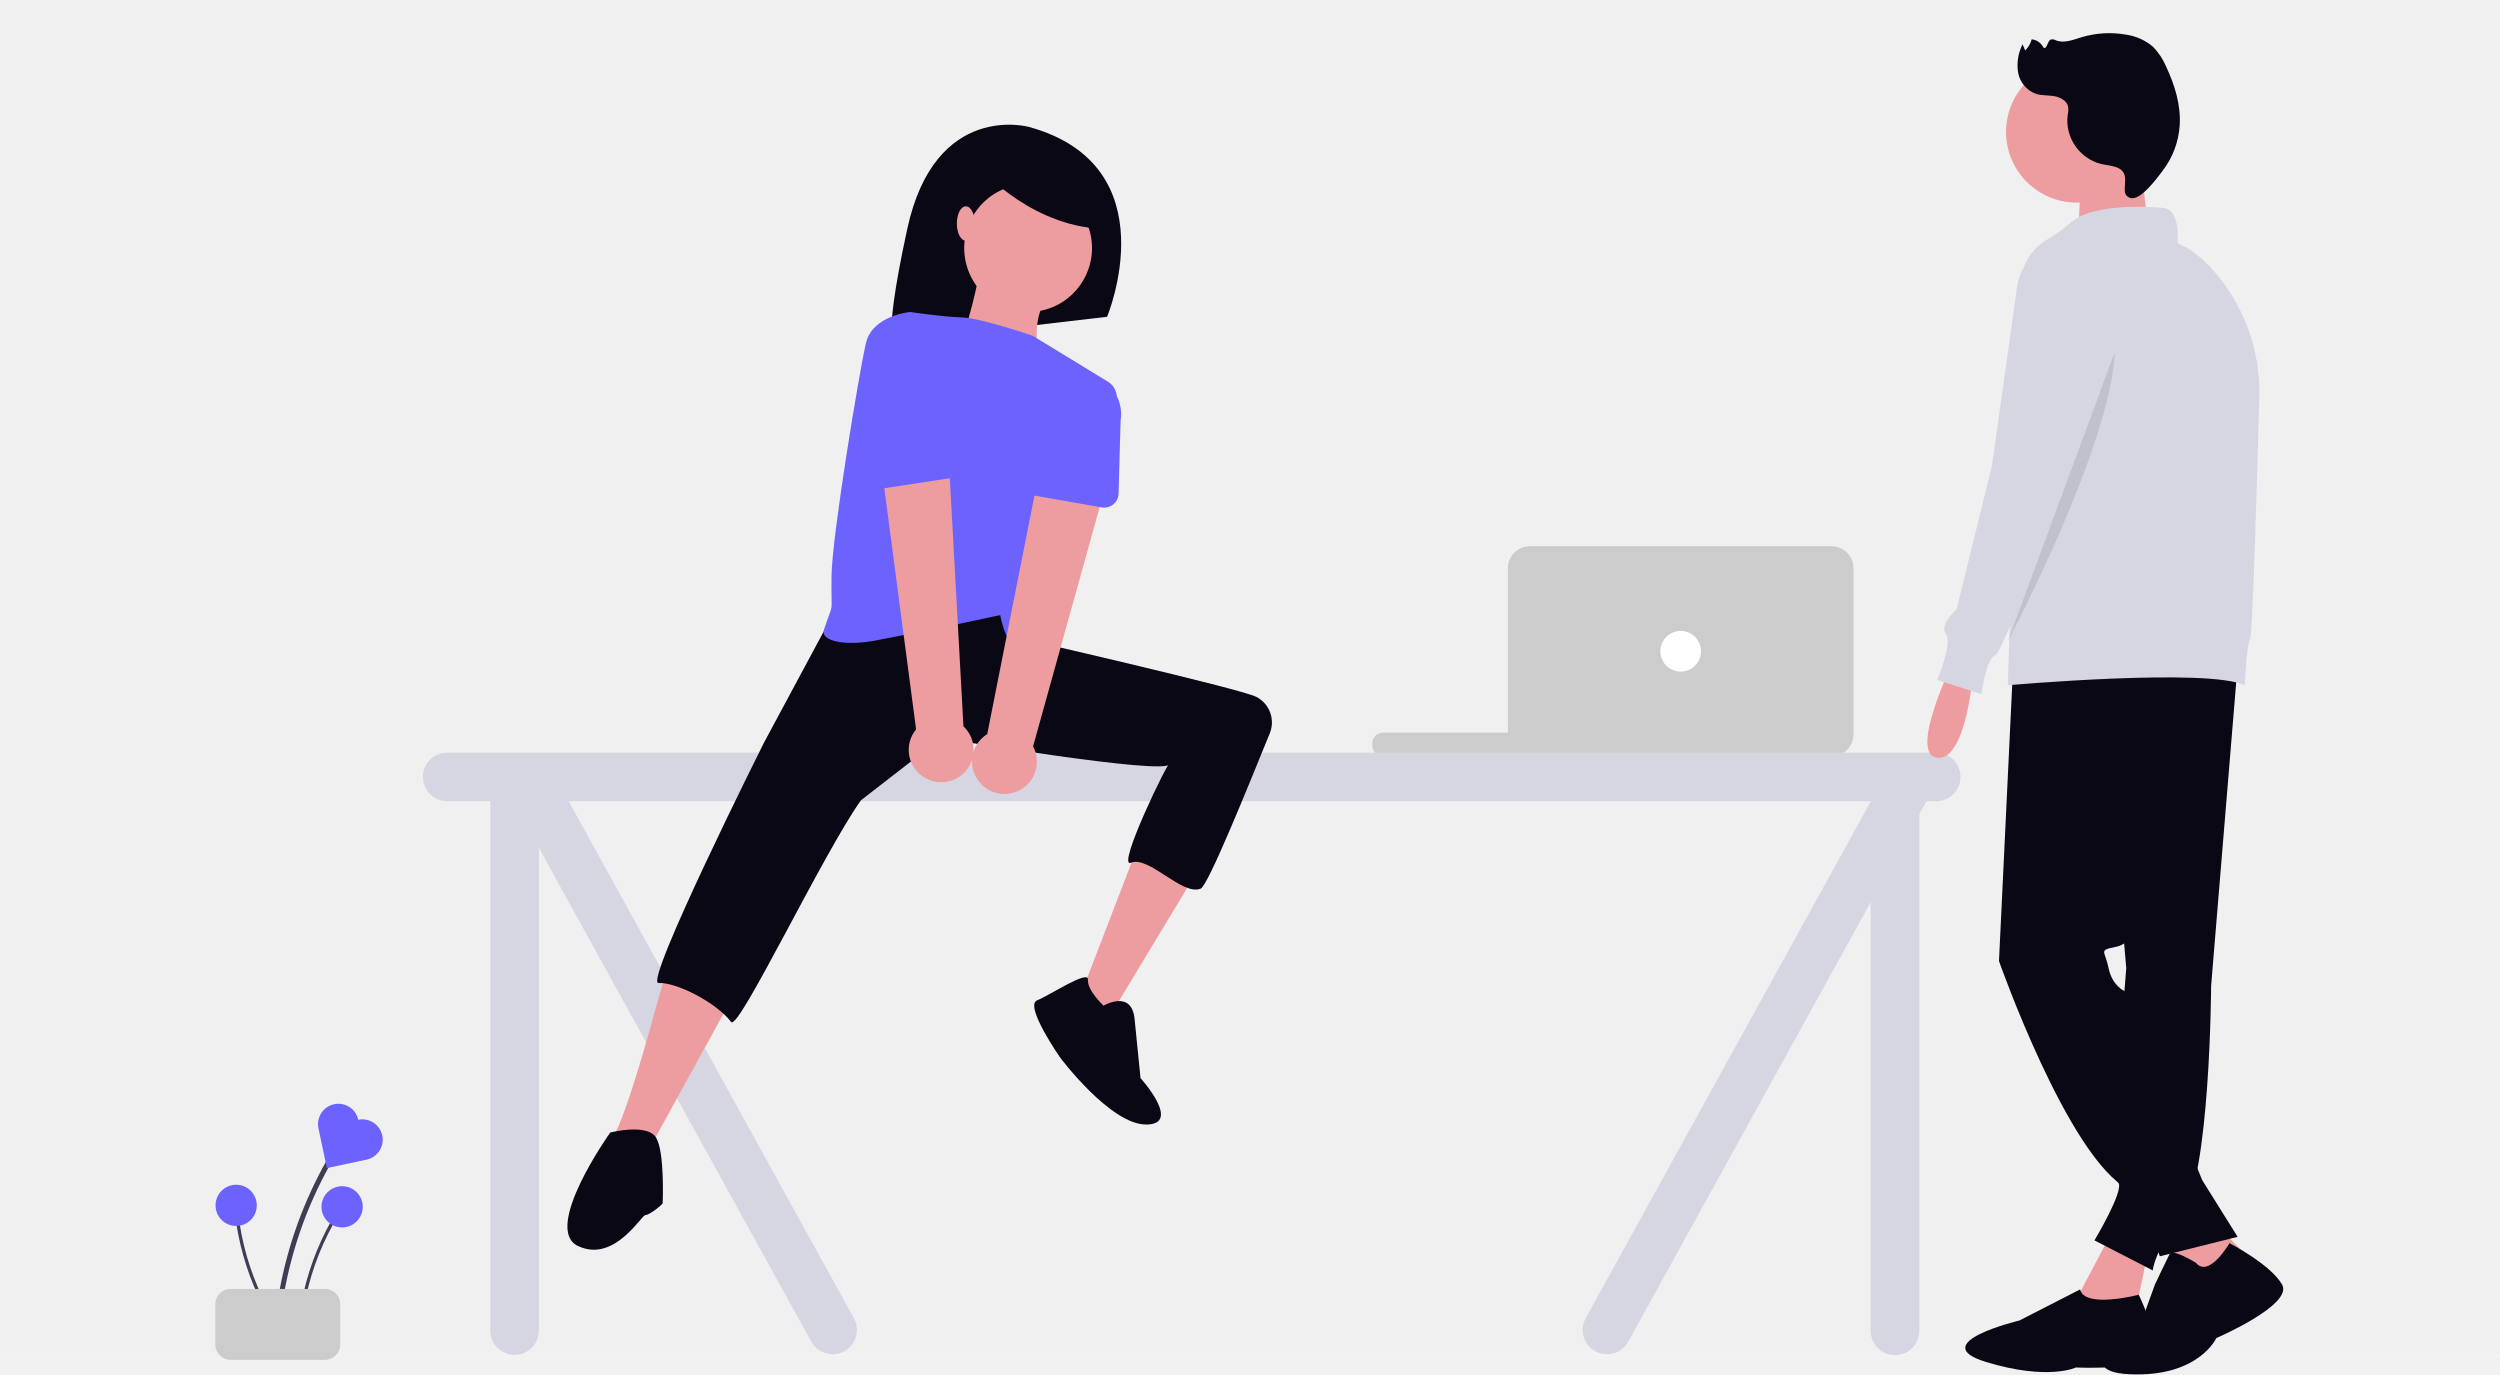
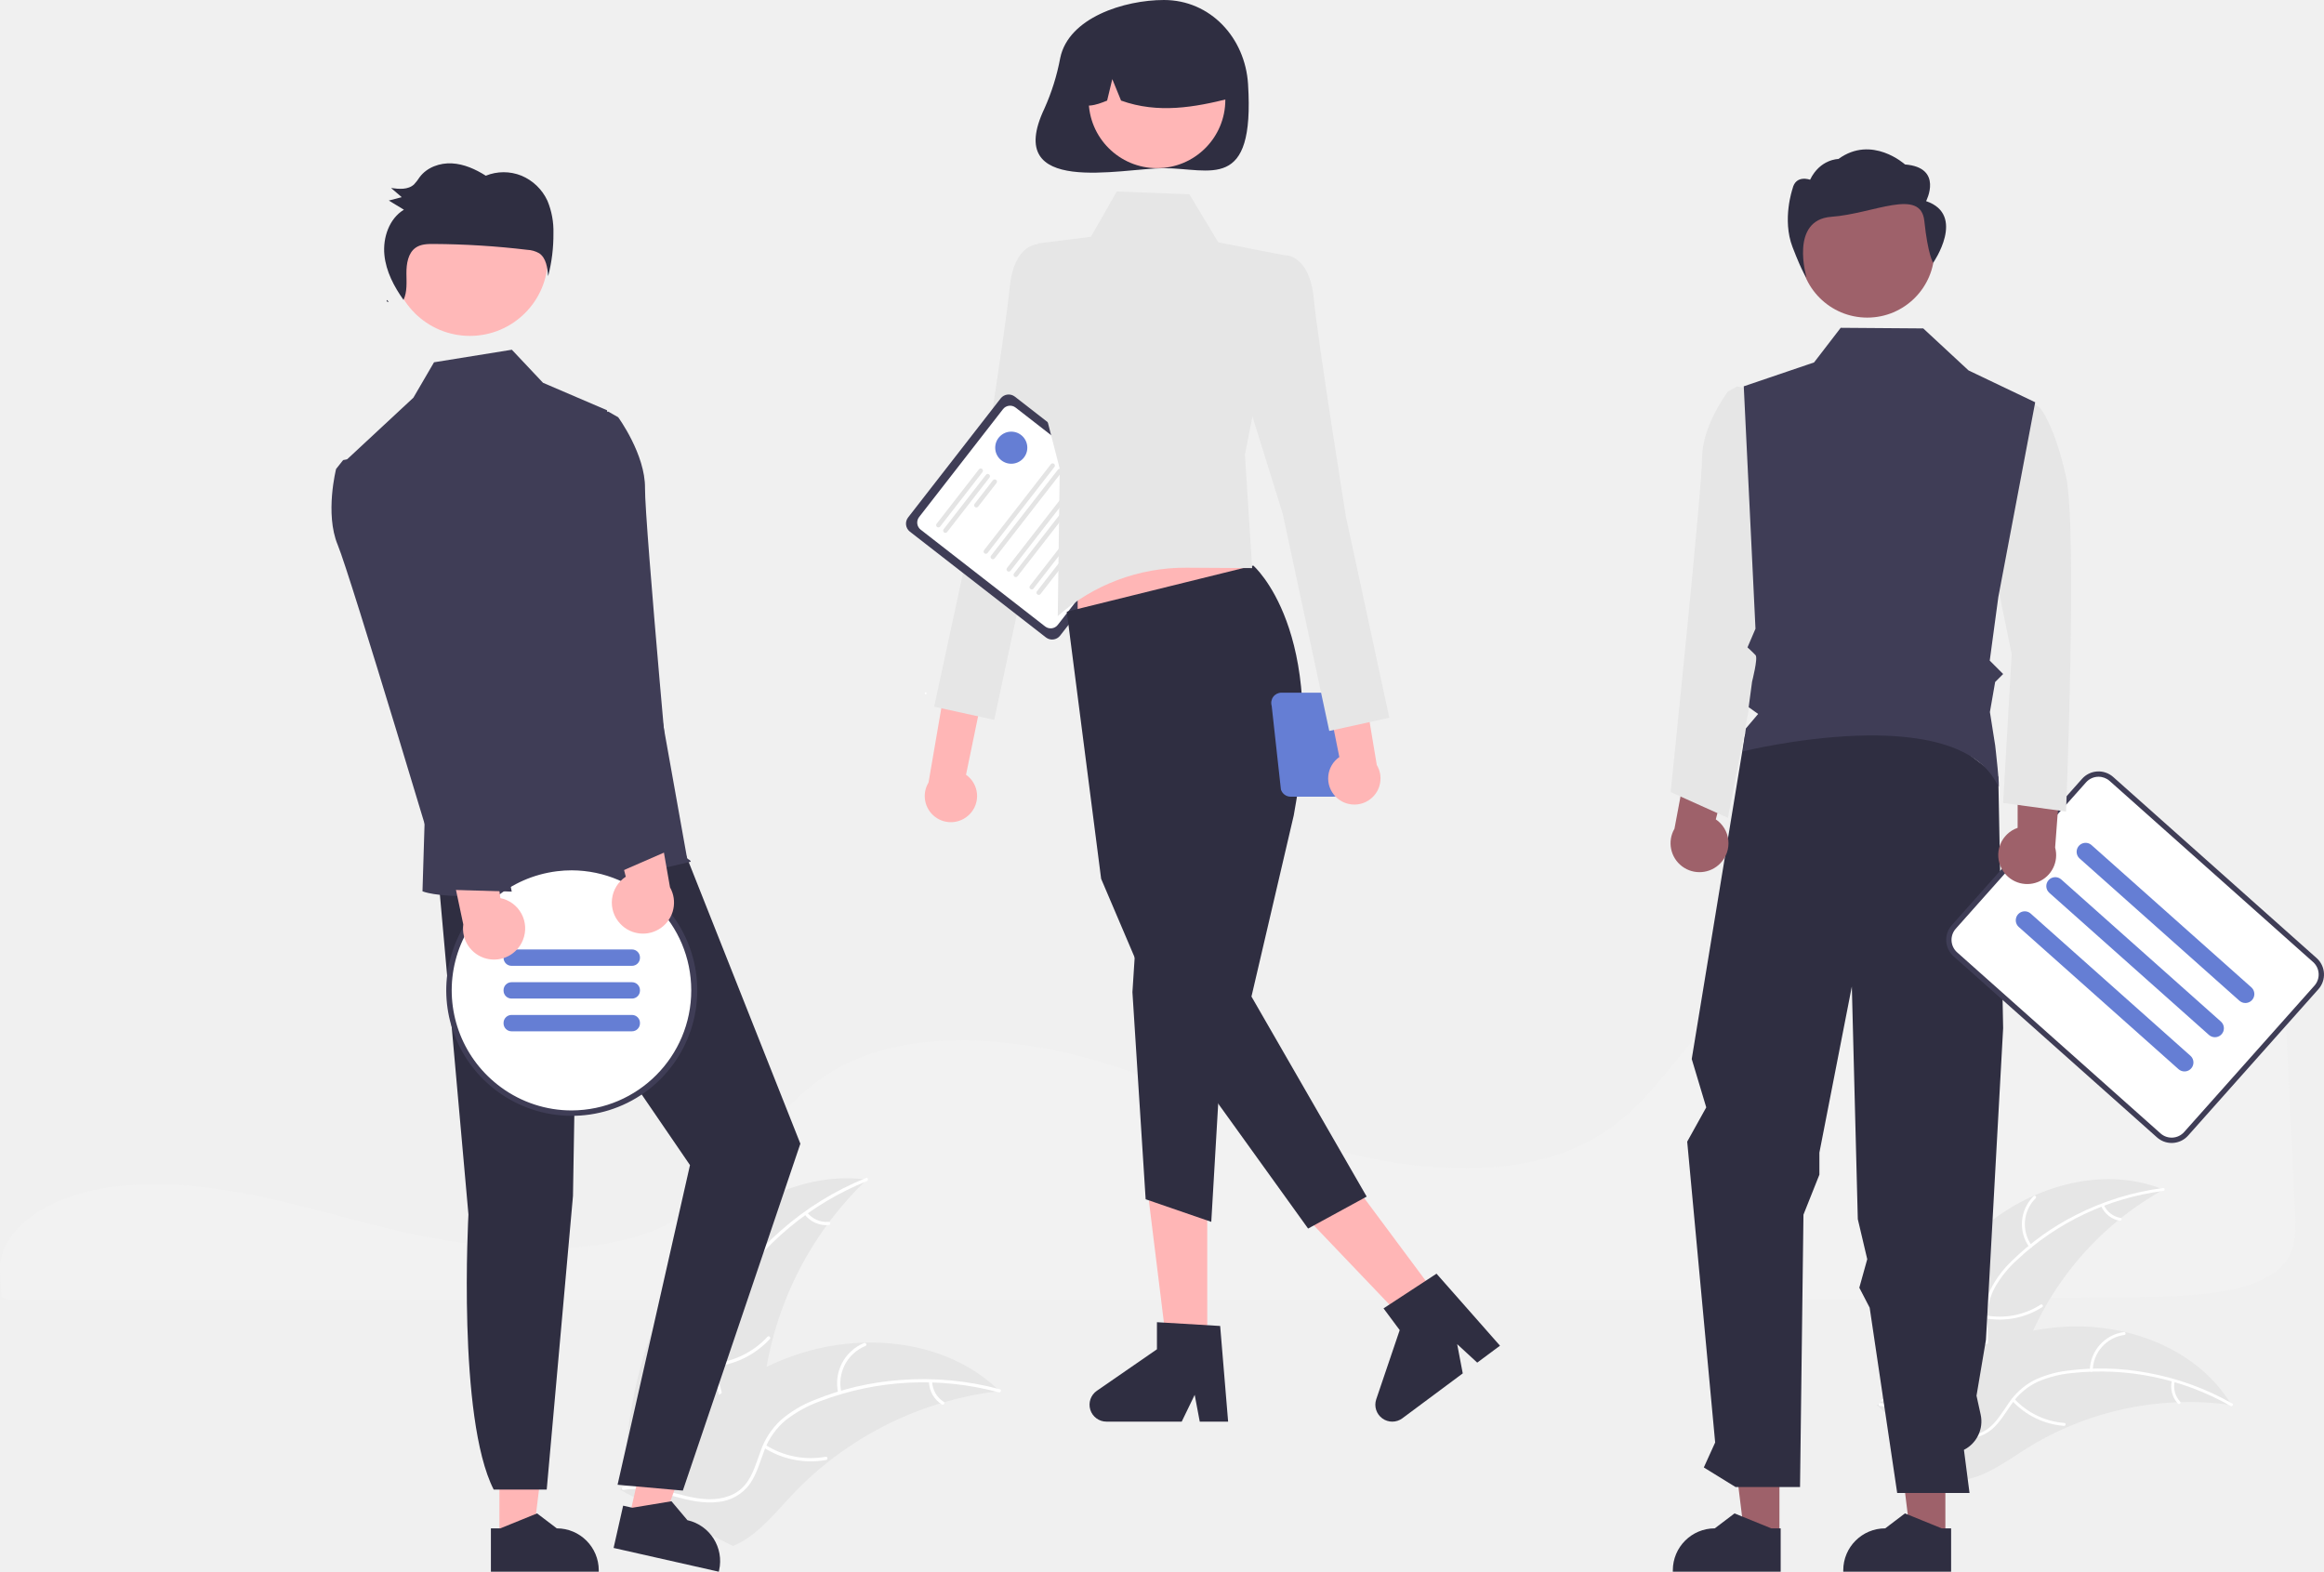
- <svg xmlns="http://www.w3.org/2000/svg" width="800.418" height="440.048" viewBox="0 0 800.418 440.048" role="img" artist="Katerina Limpitsouni" source="https://undraw.co/">
-   <g transform="translate(-560 -320)">
-     <path d="M1028.793,687.166H230.949a1.287,1.287,0,1,1,0-2.573h797.844a1.287,1.287,0,1,1,0,2.573Z" transform="translate(330.338 68.211)" fill="#f2f2f2" />
-     <path d="M369.349,520.9a131.885,131.885,0,0,1,10.915-41.624q2.464-5.5,5.423-10.764a.8.8,0,0,0-1.387-.811,133.708,133.708,0,0,0-14.878,41.046q-1.117,6.034-1.679,12.153C367.647,521.93,369.254,521.923,369.349,520.9Z" transform="translate(280.127 224.126)" fill="#3f3d56" />
-     <path d="M370.269,519.746a85.561,85.561,0,0,1,7.081-27q1.6-3.57,3.518-6.983a.521.521,0,0,0-.9-.526,86.742,86.742,0,0,0-9.652,26.628q-.725,3.915-1.089,7.884C369.165,520.414,370.208,520.41,370.269,519.746Z" transform="translate(286.141 225.551)" fill="#3f3d56" />
-     <circle cx="6.6" cy="6.6" r="6.6" transform="translate(662.934 699.781)" fill="#6c63ff" />
-     <path d="M369.988,519.095a85.56,85.56,0,0,1-11.025-25.647q-.936-3.8-1.521-7.67a.521.521,0,0,0-1.033.139,86.742,86.742,0,0,0,8.768,26.933q1.836,3.532,3.99,6.887c.362.564,1.181-.08.822-.641Z" transform="translate(279.213 225.579)" fill="#3f3d56" />
-     <circle cx="6.6" cy="6.6" r="6.6" transform="translate(629.013 699.318)" fill="#6c63ff" />
-     <path d="M350.224,523.31V510.342a4.869,4.869,0,0,1,4.863-4.863h30.258a4.868,4.868,0,0,1,4.863,4.863V523.31a4.868,4.868,0,0,1-4.863,4.863H355.087a4.868,4.868,0,0,1-4.863-4.863Z" transform="translate(278.714 227.203)" fill="#ccc" />
-     <g transform="translate(999.362 494.882)">
-       <rect width="93.308" height="7.595" rx="3.5" transform="translate(0 59.673)" fill="#ccc" />
-       <path d="M662.347,530.776H565.785a7.06,7.06,0,0,1-7.052-7.052V470.56a7.06,7.06,0,0,1,7.052-7.052h96.563a7.06,7.06,0,0,1,7.052,7.052v53.164a7.06,7.06,0,0,1-7.052,7.052Z" transform="translate(-515.333 -463.508)" fill="#ccc" />
-       <ellipse cx="6.51" cy="6.51" rx="6.51" ry="6.51" transform="translate(92.223 27.124)" fill="#fff" />
-     </g>
-     <path d="M803.228,524.508H326.518a7.785,7.785,0,0,0,0,15.571h13.774V709.563a7.785,7.785,0,1,0,15.571,0V555.039l87.282,158.2a7.785,7.785,0,0,0,13.485-7.785L365.39,540.079H782.267v.1L691.083,705.452a7.785,7.785,0,1,0,13.484,7.785l77.7-140.831V709.563a7.786,7.786,0,1,0,15.571,0V544.184l2.265-4.105h3.125a7.785,7.785,0,1,0,0-15.571Z" transform="translate(376.675 36.445)" fill="#d6d6e3" />
-     <g transform="translate(741.666 359.926)">
-       <path d="M514.616,98.226S484.5,89.742,475.59,130.889s-3.25,35.962-3.25,35.962L539.575,159S559.791,110.739,514.616,98.226Z" transform="translate(-366.786 -97.502)" fill="#090814" />
-       <path d="M458.156,258.012s45.438,2.1,37.569,19.939q-.834,1.891-1.554,3.543a319,319,0,0,1-19.38,37.513l-27.927,46.271L436.7,359.632l28.6-74.338-25.7-2.1Z" transform="translate(-272.161 -81.597)" fill="#ed9da0" />
-       <path d="M508.491,169.563s-4.2,22.032-7.869,25.179,27.8,7.869,27.8,7.869S523.7,187.4,529.473,179.53,508.491,169.563,508.491,169.563Z" transform="translate(-376.368 -123.112)" fill="#ed9da0" />
-       <path d="M600.543,274.981l-14.688,32S574.839,318,562.773,362.061s-14.688,42.491-14.688,42.491l11.926,3.972,48.925-88.953,24.13-30.425-7.339-16.259Z" transform="translate(-534.351 -79.677)" fill="#ed9da0" />
-       <path d="M491.029,243.541l-21.107,39.284s-38.687,77.252-33.741,76.94c5.56-.351,18.468,6.191,23.26,12.481,2.315,3.036,29.673-54.423,41.551-71L526.7,281.31s72.981,12.284,73.071,8.289c.044-1.957-17.292,33.735-12.325,31.655,5.659-2.371,16.427,10.681,22.3,8.294,2.422-.985,15.2-32.736,22.131-49.735a9.2,9.2,0,0,0-4.257-11.642c-5.205-2.71-77.527-19.221-77.527-19.221l1.265-6.46L546.11,232Z" transform="translate(-407.002 -84.956)" fill="#090814" />
-       <ellipse cx="20.458" cy="20.458" rx="20.458" ry="20.458" transform="matrix(-0.16, -0.987, 0.987, -0.16, 130.584, 62.974)" fill="#ed9da0" />
-       <path d="M479.84,256.65c-1.129,3.387,6.186,5.336,16.385,3.431,8.823-1.647,18.48-3.6,26.1-5.188,8.157-1.7,13.985-2.97,13.985-2.97s2.1,13.115,8.92,11.541c5.871-1.355,23.432-62.681,28.18-79.63a5.9,5.9,0,0,0-2.607-6.626l-24.114-14.725s-16.618-5.708-22.677-5.871-16.551-1.737-16.551-1.737-12.065,1.049-14.164,9.967-10.854,61.792-11.016,74.489C482.1,253.263,483.227,246.488,479.84,256.65Z" transform="translate(-397.723 -94.914)" fill="#6c63ff" />
-       <path d="M0,0S8.484,22.482,29.269,31.814l3.394-19.941Z" transform="translate(130.95 12.636) rotate(-19)" fill="#090814" />
-       <ellipse cx="2.885" cy="5.508" rx="2.885" ry="5.508" transform="translate(124.683 26.13)" fill="#ed9da0" />
-       <path d="M484.385,300.763a10.315,10.315,0,0,1,2.258-15.655l18.244-92.165,20.952,8.017-24.523,88.071a10.371,10.371,0,0,1-16.937,11.73Z" transform="translate(-352.227 -89.999)" fill="#ed9da0" />
-       <path d="M482.313,211.125l23.006,4.052a4.629,4.629,0,0,0,5.425-4.428l.635-23.281a12.846,12.846,0,0,0-25.315-4.382l-7.339,22.023a4.629,4.629,0,0,0,3.588,6.016Z" transform="translate(-334.271 -92.648)" fill="#6c63ff" />
-       <path d="M535.482,299.43a10.316,10.316,0,0,1-2.882-15.552l-12.272-93.152,22.416.874,5.014,91.288a10.371,10.371,0,0,1-12.277,16.543Z" transform="translate(-420.963 -90.285)" fill="#ed9da0" />
-       <path d="M528.641,209.938l23.091-3.539a4.629,4.629,0,0,0,3.719-5.935l-6.864-22.255a12.845,12.845,0,0,0-25.383,3.967l.113,23.213a4.629,4.629,0,0,0,5.326,4.548Z" transform="translate(-428.668 -93.304)" fill="#6c63ff" />
-       <path d="M8.073,41.055s-10.3,1.527-7.631-7.631L5.784,15.112S-1.083-3.583,9.6.614s17.55,30.141,17.55,30.141,4.579,19.84,0,19.84-19.076,3.049-17.55,0S8.073,41.055,8.073,41.055Z" transform="translate(194.514 317.089) rotate(158)" fill="#090814" />
-       <path d="M612.673,411.731s12-3.085,14.741,1.714,2.057,20.568,2.057,20.91-4.115,3.776-5.491,3.776-9.936,15.426-21.6,9.936S612.673,411.731,612.673,411.731Z" transform="translate(-598.97 -89.053)" fill="#090814" />
-     </g>
-     <g transform="translate(1177.085 320)">
-       <path d="M402.219,445.911s-13.584,28.3-4.528,29.433,11.32-25.471,11.32-25.471Z" transform="translate(-394.578 -232.742)" fill="#ed9da0" />
-       <path d="M351.5,206.8h0a16.719,16.719,0,0,0-12.3,13.841l-8.075,57.477L319.8,323.961s-5.661,5.093-3.393,7.925-2.83,14.716-2.83,14.716l14.154,4.528s1.7-11.886,4.528-12.453c2.487-.5,30.329-74.873,37.04-92.891.925-2.484,1.449-3.9,1.449-3.9S369.614,203.966,351.5,206.8Z" transform="translate(-310.466 -128.905)" fill="#d6d6e3" />
-       <path d="M185.733,724.945,174.691,745.9l18.4,5.364,3.919-18.95Z" transform="translate(-126.585 -330.651)" fill="#ed9da0" />
-       <path d="M317.415,792.282l-19.45,9.951s-30.439,7.257-10.62,13.289,28.74,1.744,28.74,1.744,25.926,1.348,25.508-5.885-5.405-17.4-5.405-17.4S318.836,798.508,317.415,792.282Z" transform="translate(-268.517 -379.447)" fill="#090814" />
-       <path d="M294.64,435.214l-8.49,102.731s-.283,61.413-9.339,73.3-9.339,17.83-9.339,17.83l-18.679-9.619s9.619-16.031,7.641-18.488a13.686,13.686,0,0,1-2.547-5.285l5.094-63.394-9.619-110.373Z" transform="translate(-195.304 -222.328)" fill="#090814" />
-       <path d="M267.578,787.911" transform="translate(-181.26 -381.165)" fill="none" stroke="#3f3d56" stroke-miterlimit="10" stroke-width="1" />
-       <path d="M113.155,723.209l7.924,20.943,22.64-8.49-14.154-14.716Z" transform="translate(-37.026 -328.916)" fill="#ed9da0" />
-       <path d="M249.106,443.741l-4.528,94.524s22.074,62.827,41.319,73.016c0,0,0,12.453,4.528,14.716a11.369,11.369,0,0,1,5.66,6.793l24.9-6.226-11.32-18.113-24.9-60.563s-3.962-1.7-5.094-7.358-3.4-5.66,2.268-6.792,5.66-6.792,5.66-6.792l18.679-86.034Z" transform="translate(-221.654 -230.572)" fill="#090814" />
-       <path d="M312.737,146.411s1.7,28.867,3.962,31.7-23.773,2.268-23.773,2.268,1.7-24.339,0-26.6S312.737,146.411,312.737,146.411Z" transform="translate(-244.815 -102.764)" fill="#ed9da0" />
-       <circle cx="22.64" cy="22.64" r="22.64" transform="translate(25.187 19.592)" fill="#ed9da0" />
-       <path d="M282.113,186.634s-21.505-2.268-29.433,4.528a58.239,58.239,0,0,1-8.106,5.8,16.626,16.626,0,0,0-8.067,13.763L232.3,339.458s63.96-5.66,75.846,0c0,0,.566-13.018,1.7-14.716.825-1.238,2.252-50.6,2.965-77.271a58.716,58.716,0,0,0-14.858-40.977c-3.431-3.8-7.263-6.98-11.311-8.537C286.638,197.954,287.77,187.2,282.113,186.634Z" transform="translate(-206.547 -120.063)" fill="#d6d6e3" />
-       <path d="M348.322,268.411,314.078,361.05S347.19,298.41,348.322,268.411Z" transform="translate(-288.324 -155.71)" opacity="0.1" />
-       <path d="M42.759,41.183c-1.915-.114-3.784.533-5.686.782A14.391,14.391,0,0,1,21.691,31.235a8.232,8.232,0,0,0-.787-2.563c-1.047-1.709-3.431-2.033-5.4-1.642s-3.832,1.313-5.831,1.418a8.928,8.928,0,0,1-7.705-4.361A14.788,14.788,0,0,1,.082,15.154L1.564,16.71a7.526,7.526,0,0,0,.671-4.091,4.747,4.747,0,0,1,4.5,1.15c1.307.139.321-2.424,1.291-3.309a2.245,2.245,0,0,1,1.58-.3c2.779.027,5.028-2.1,7.218-3.811A30.673,30.673,0,0,1,29.774.446,17.04,17.04,0,0,1,39.226.9,20.191,20.191,0,0,1,45.61,5.432c4.66,4.481,8.787,9.746,10.725,15.913a26.788,26.788,0,0,1,.128,15.534c-.782,2.637-3.135,11.666-6.582,11.876C45.549,49.026,48.149,41.507,42.759,41.183Z" transform="translate(35.824 0) rotate(20.972)" fill="#090814" />
-       <path d="M239.765,780.645s-7.484-4.637-8.419-2.782-4.677,9.738-4.677,9.738l-4.209,11.593s-25.728,16.231-3.742,17.159,27.6-11.593,27.6-11.593S271.1,794.094,267.36,787.6s-16.838-13.226-16.838-13.226S243.974,785.746,239.765,780.645Z" transform="translate(-153.81 -376.354)" fill="#090814" />
-     </g>
-     <path d="M554.668,602.33a6.519,6.519,0,0,0-9.219,9.219l9.219,9.219,9.219-9.219a6.519,6.519,0,0,0-9.219-9.219Z" transform="matrix(0.839, 0.545, -0.545, 0.839, 537.609, -129.14)" fill="#6c63ff" />
-   </g>
+ <svg xmlns="http://www.w3.org/2000/svg" width="872.699" height="590.182" viewBox="0 0 872.699 590.182" role="img" artist="Katerina Limpitsouni" source="https://undraw.co/">
+   <path d="M222.381,599.644c-4.144,0-8.297.171-12.352.516l-.59.05c-26.899,2.378-46.574,16.173-45.764,32.09l.156,2.878c.103,1.819.213,3.775.304,5.945.049,1.07,1.509,1.892,3.326,1.892H829.101c46.649-.283,93.129-.64,138.141-1.06a235.086,235.086,0,0,0,25.273-1.31c12.509-1.48,21.191-4.415,26.545-8.972h.002c6.658-5.65,6.868-12.766,6.465-20.805-.82-16.232-1.634-33.285-2.445-50.286-.717-14.983-1.431-29.927-2.144-44.233-.441-8.49-1.422-15.984-8.983-21.712-8.195-6.194-23.141-9.334-44.423-9.334-.257,0-.512,0-.773.001-66.697.237-132.783,23.171-164.446,57.067-3.646,3.903-7.043,8.082-10.329,12.124-4.855,5.971-9.874,12.144-15.864,17.664a74.56,74.56,0,0,1-10.48,8.169c-.257.178-.551.368-.862.549-.712.464-1.456.911-2.182,1.31a75.768,75.768,0,0,1-13.365,6.076l-.468.157c-.353.126-.735.252-1.117.367-2.68.86-5.465,1.604-8.254,2.206-12.069,2.66-25.793,3.298-40.789,1.894a197.111,197.111,0,0,1-40.557-8.265c-13.886-4.389-26.884-9.86-39.454-15.151-5.521-2.325-11.232-4.729-16.935-7.006-1.072-.429-2.127-.848-3.197-1.267-6.966-2.715-13.281-4.957-19.306-6.854a190.553,190.553,0,0,0-46.008-8.521c-16.588-.908-31.206.805-43.438,5.079a74.597,74.597,0,0,0-9.825,4.233c-14.488,7.523-23.419,18.627-32.056,29.365-10.744,13.356-21.853,27.169-43.79,34.329-25.313,8.27-62.262,4.834-88.403-1.141-8.219-1.879-16.427-4.04-24.366-6.131q-4.809-1.267-9.626-2.517c-6.309-1.629-11.473-2.877-16.251-3.931l-1.511-.336c-.84-.183-1.682-.365-2.538-.539-5.674-1.191-10.958-2.129-16.162-2.866l-1.231-.18c-2.468-.325-4.776-.596-7.04-.823l-.904-.09C231.569,599.854,226.979,599.644,222.381,599.644Z" transform="translate(-163.6507 -154.9092)" fill="#f2f2f2" />
+   <path d="M906.555,617.408c18.617-16.777,46.309-25.212,69.537-15.805a115.466,115.466,0,0,0-51.888,59.935c-3.698,9.838-6.786,21.166-15.882,26.433-5.659,3.278-12.7,3.438-19.046,1.856-6.346-1.582-12.162-4.754-17.899-7.894l-1.632-.037C877.073,657.93,887.938,634.184,906.555,617.408Z" transform="translate(-163.6507 -154.9092)" fill="#e6e6e6" />
+   <path d="M975.963,602.112a98.692,98.692,0,0,0-54.906,25.931,42.5,42.5,0,0,0-8.345,10.377,24.376,24.376,0,0,0-2.818,12.516c.101,4.058.673,8.198-.214,12.21a14.925,14.925,0,0,1-7.425,9.689c-4.546,2.613-9.759,3.437-14.886,4.065-5.692.698-11.615,1.332-16.542,4.525-.597.387-1.162-.562-.566-.948,8.572-5.555,19.42-3.534,28.637-7.241,4.301-1.73,8.107-4.766,9.454-9.357,1.178-4.015.591-8.284.454-12.392a26.011,26.011,0,0,1,2.299-12.34,39.291,39.291,0,0,1,7.916-10.659,95.749,95.749,0,0,1,24.333-17.42,100.442,100.442,0,0,1,32.6-10.059c.703-.091.709,1.015.01,1.105Z" transform="translate(-163.6507 -154.9092)" fill="#fff" />
+   <path d="M925.656,623.184a14.807,14.807,0,0,1,1.632-19.104c.506-.499,1.305.265.798.764a13.711,13.711,0,0,0-1.482,17.774c.415.577-.536,1.14-.948.566Z" transform="translate(-163.6507 -154.9092)" fill="#fff" />
+   <path d="M909.571,648.884a28.539,28.539,0,0,0,20.394-4.083c.598-.385,1.164.564.566.948a29.685,29.685,0,0,1-21.23,4.206c-.701-.126-.427-1.197.27-1.071Z" transform="translate(-163.6507 -154.9092)" fill="#fff" />
+   <path d="M953.656,607.341a8.381,8.381,0,0,0,6.269,4.894c.702.117.427,1.188-.27,1.071a9.392,9.392,0,0,1-6.947-5.399.571.571,0,0,1,.191-.757.555.555,0,0,1,.757.191Z" transform="translate(-163.6507 -154.9092)" fill="#fff" />
+   <path d="M1001.67,682.507c-.44-.061-.881-.122-1.328-.176a110.379,110.379,0,0,0-17.882-.908c-.462.007-.931.021-1.392.041a116.365,116.365,0,0,0-41.75,9.61,113.005,113.005,0,0,0-15.163,8.056c-6.688,4.234-13.602,9.358-21.078,11.085a19.386,19.386,0,0,1-2.362.421l-30.889-26.745c-.04-.096-.086-.185-.126-.282l-1.282-1.011c.239-.176.49-.353.729-.528.138-.102.283-.199.421-.301.094-.066.189-.133.27-.198.031-.022.063-.044.088-.059.081-.065.164-.117.239-.176q2.103-1.49,4.235-2.955c.006-.007.006-.007.019-.008a166.157,166.157,0,0,1,34.601-18.599c.367-.139.739-.285,1.12-.411a107.831,107.831,0,0,1,16.939-4.767,95.329,95.329,0,0,1,9.553-1.334,79.272,79.272,0,0,1,24.723,1.752c16.143,3.743,30.91,12.608,39.656,26.433C1001.236,681.798,1001.453,682.146,1001.67,682.507Z" transform="translate(-163.6507 -154.9092)" fill="#e6e6e6" />
+   <path d="M1001.262,682.839A98.692,98.692,0,0,0,941.81,670.486a42.5,42.5,0,0,0-12.911,3.261,24.376,24.376,0,0,0-9.785,8.297c-2.363,3.301-4.398,6.951-7.522,9.62a14.925,14.925,0,0,1-11.761,3.266c-5.203-.651-9.862-3.132-14.333-5.717-4.965-2.87-10.076-5.93-15.932-6.347-.71-.051-.59-1.149.119-1.098,10.189.726,17.633,8.871,27.225,11.46,4.476,1.208,9.343,1.075,13.182-1.779,3.358-2.496,5.459-6.258,7.823-9.621a26.011,26.011,0,0,1,9.265-8.469,39.291,39.291,0,0,1,12.738-3.745,95.749,95.749,0,0,1,29.917.742,100.443,100.443,0,0,1,32.085,11.596c.616.351-.045,1.237-.657.888Z" transform="translate(-163.6507 -154.9092)" fill="#fff" />
+   <path d="M948.408,669.376a14.807,14.807,0,0,1,12.805-14.271c.705-.093.883.997.177,1.091a13.711,13.711,0,0,0-11.884,13.299c-.016.711-1.114.588-1.098-.119Z" transform="translate(-163.6507 -154.9092)" fill="#fff" />
+   <path d="M920.092,680.212A28.539,28.539,0,0,0,938.834,689.23c.709.053.59,1.151-.119,1.098a29.685,29.685,0,0,1-19.483-9.424c-.484-.523.38-1.212.861-.692Z" transform="translate(-163.6507 -154.9092)" fill="#fff" />
+   <path d="M980.303,673.584a8.381,8.381,0,0,0,2.058,7.682c.49.516-.374,1.205-.861.692a9.392,9.392,0,0,1-2.296-8.493.571.571,0,0,1,.609-.49.555.555,0,0,1,.49.609Z" transform="translate(-163.6507 -154.9092)" fill="#fff" />
+   <path d="M419.194,634.093c15.245-23.122,42.515-39.848,69.975-36.249a127.604,127.604,0,0,0-38.822,78.537c-1.218,11.551-1.37,24.526-9.632,32.69-5.141,5.08-12.627,7.21-19.854,7.283-7.227.073-14.331-1.701-21.34-3.464l-1.756.415C398.935,685.634,403.949,657.215,419.194,634.093Z" transform="translate(-163.6507 -154.9092)" fill="#e6e6e6" />
+   <path d="M489.172,598.425a109.067,109.067,0,0,0-51.51,43.008,46.968,46.968,0,0,0-6.039,13.42,26.938,26.938,0,0,0,.468,14.17c1.237,4.313,3.001,8.581,3.168,13.119a16.494,16.494,0,0,1-5.245,12.428c-4.135,4.059-9.482,6.391-14.79,8.489-5.894,2.33-12.052,4.656-16.434,9.441-.531.58-1.4-.278-.869-.857,7.623-8.326,19.787-9.182,28.614-15.711,4.119-3.047,7.345-7.353,7.508-12.638.143-4.621-1.673-9.024-2.962-13.38a28.745,28.745,0,0,1-.974-13.838,43.421,43.421,0,0,1,5.501-13.602,105.814,105.814,0,0,1,21.179-25.401,111.001,111.001,0,0,1,32.068-19.827c.727-.293,1.04.888.318,1.179Z" transform="translate(-163.6507 -154.9092)" fill="#fff" />
+   <path d="M441.23,634.957a16.363,16.363,0,0,1-3.569-20.886c.403-.674,1.469-.08,1.066.595a15.152,15.152,0,0,0,3.359,19.422c.604.502-.256,1.368-.857.869Z" transform="translate(-163.6507 -154.9092)" fill="#fff" />
+   <path d="M431.176,666.919a31.539,31.539,0,0,0,20.676-10.041c.533-.578,1.402.28.869.857a32.806,32.806,0,0,1-21.536,10.405c-.785.06-.789-1.161-.009-1.221Z" transform="translate(-163.6507 -154.9092)" fill="#fff" />
+   <path d="M466.769,610.222a9.263,9.263,0,0,0,8.066,3.491c.784-.07.787,1.151.009,1.221a10.379,10.379,0,0,1-8.932-3.842.631.631,0,0,1-.006-.863.613.613,0,0,1,.863-.006Z" transform="translate(-163.6507 -154.9092)" fill="#fff" />
+   <path d="M539.033,677.258c-.488.058-.976.115-1.469.182a121.983,121.983,0,0,0-19.378,4.003c-.492.136-.99.281-1.477.43a128.597,128.597,0,0,0-41.98,21.893,124.883,124.883,0,0,0-13.976,12.834c-5.975,6.389-11.944,13.792-19.46,17.719a21.424,21.424,0,0,1-2.409,1.107L398.407,715.415c-.069-.092-.143-.174-.213-.266l-1.653-.725c.206-.254.426-.513.633-.768.119-.148.247-.291.366-.439.082-.097.165-.194.234-.287.027-.032.055-.065.078-.088.069-.092.142-.171.206-.254q1.835-2.178,3.708-4.338c.005-.009.005-.009.018-.014,9.539-10.948,20.075-21.196,31.833-29.519.354-.25.712-.51,1.084-.751a119.167,119.167,0,0,1,16.791-9.81,105.352,105.352,0,0,1,9.846-4.085,87.605,87.605,0,0,1,26.93-5.005c18.307-.487,36.566,4.885,49.767,17.238C538.371,676.62,538.7,676.932,539.033,677.258Z" transform="translate(-163.6507 -154.9092)" fill="#e6e6e6" />
+   <path d="M538.688,677.727a109.067,109.067,0,0,0-67.022,3.327,46.968,46.968,0,0,0-12.901,7.079,26.938,26.938,0,0,0-8.157,11.596c-1.609,4.188-2.77,8.658-5.369,12.382a16.494,16.494,0,0,1-11.671,6.765c-5.746.752-11.419-.606-16.92-2.127-6.108-1.688-12.426-3.539-18.806-2.356-.773.143-.95-1.064-.178-1.208,11.099-2.058,21.327,4.582,32.306,4.683,5.123.047,10.291-1.449,13.604-5.57,2.897-3.604,4.098-8.212,5.69-12.467A28.745,28.745,0,0,1,456.817,688.196a43.421,43.421,0,0,1,12.582-7.549,105.815,105.815,0,0,1,32.203-7.53,111.001,111.001,0,0,1,37.542,3.476c.757.204.296,1.335-.455,1.133Z" transform="translate(-163.6507 -154.9092)" fill="#fff" />
+   <path d="M478.414,678.031A16.364,16.364,0,0,1,488.14,659.206c.728-.296,1.221.821.493,1.117a15.152,15.152,0,0,0-9.011,17.53c.181.764-1.028.938-1.208.178Z" transform="translate(-163.6507 -154.9092)" fill="#fff" />
+   <path d="M451.144,697.498a31.539,31.539,0,0,0,22.554,4.431c.773-.141.951,1.067.178,1.208a32.806,32.806,0,0,1-23.46-4.659c-.663-.425.069-1.402.728-.98Z" transform="translate(-163.6507 -154.9092)" fill="#fff" />
+   <path d="M513.697,673.658a9.263,9.263,0,0,0,4.339,7.644c.668.416-.064,1.393-.728.98a10.379,10.379,0,0,1-4.818-8.445.631.631,0,0,1,.515-.693.613.613,0,0,1,.693.515Z" transform="translate(-163.6507 -154.9092)" fill="#fff" />
+   <path d="M527.689,460.738a9.76,9.76,0,0,0-1.282-14.911l15.932-77.107-17.189,5.423-12.818,74.595a9.813,9.813,0,0,0,15.357,12.001Z" transform="translate(-163.6507 -154.9092)" fill="#ffb6b6" />
+   <path d="M564.515,254.628l-10.648-8.037s-9.393-.665-11.056,16.274S530.732,344.815,530.732,344.815l-16.293,75.463,22.554,4.95,17.451-81.438,17.469-56.184Z" transform="translate(-163.6507 -154.9092)" fill="#e6e6e6" />
+   <path d="M556.404,394.262l-51.075-39.713a3.809,3.809,0,0,1-.668-5.338l34.751-44.693a3.809,3.809,0,0,1,5.338-.668l51.075,39.713a3.809,3.809,0,0,1,.668,5.338l-34.751,44.693A3.809,3.809,0,0,1,556.404,394.262Z" transform="translate(-163.6507 -154.9092)" fill="#3f3d56" />
+   <path d="M556.123,390.152l-46.742-36.345a3.382,3.382,0,0,1-.593-4.74L540.291,308.552a3.382,3.382,0,0,1,4.74-.593l46.742,36.345a3.382,3.382,0,0,1,.593,4.74l-31.503,40.516A3.382,3.382,0,0,1,556.123,390.152Z" transform="translate(-163.6507 -154.9092)" fill="#fff" />
+   <path d="M515.508,352.777a.845.845,0,0,1-.148-1.185l15.893-20.439a.844.844,0,1,1,1.333,1.037L516.693,352.629A.845.845,0,0,1,515.508,352.777Z" transform="translate(-163.6507 -154.9092)" fill="#e4e4e4" />
+   <path d="M518.142,354.825a.845.845,0,0,1-.148-1.185l15.893-20.439a.844.844,0,1,1,1.333,1.037L519.327,354.677A.845.845,0,0,1,518.142,354.825Z" transform="translate(-163.6507 -154.9092)" fill="#e4e4e4" />
+   <path d="M529.78,345.294a.845.845,0,0,1-.148-1.185l6.889-8.86a.844.844,0,1,1,1.333,1.037l-6.889,8.86A.845.845,0,0,1,529.78,345.294Z" transform="translate(-163.6507 -154.9092)" fill="#e4e4e4" />
+   <path d="M533.331,362.681a.845.845,0,0,1-.148-1.185l25.089-32.267a.844.844,0,1,1,1.333,1.037l-25.089,32.267A.845.845,0,0,1,533.331,362.681Z" transform="translate(-163.6507 -154.9092)" fill="#e4e4e4" />
+   <path d="M535.965,364.729a.845.845,0,0,1-.148-1.185l25.089-32.267a.844.844,0,1,1,1.333,1.037l-25.089,32.267A.845.845,0,0,1,535.965,364.729Z" transform="translate(-163.6507 -154.9092)" fill="#e4e4e4" />
+   <path d="M541.944,369.378a.845.845,0,0,1-.148-1.185l25.089-32.267a.844.844,0,1,1,1.333,1.037L543.129,369.229A.845.845,0,0,1,541.944,369.378Z" transform="translate(-163.6507 -154.9092)" fill="#e4e4e4" />
+   <path d="M544.578,371.426a.845.845,0,0,1-.148-1.185l25.089-32.267a.844.844,0,1,1,1.333,1.037l-25.089,32.267A.845.845,0,0,1,544.578,371.426Z" transform="translate(-163.6507 -154.9092)" fill="#e4e4e4" />
+   <path d="M550.558,376.075a.845.845,0,0,1-.148-1.185l25.089-32.267a.844.844,0,1,1,1.333,1.037l-25.089,32.267A.845.845,0,0,1,550.558,376.075Z" transform="translate(-163.6507 -154.9092)" fill="#e4e4e4" />
+   <path d="M553.192,378.123a.845.845,0,0,1-.148-1.185L578.133,344.671a.844.844,0,0,1,1.333,1.037l-25.089,32.267A.845.845,0,0,1,553.192,378.123Z" transform="translate(-163.6507 -154.9092)" fill="#e4e4e4" />
+   <circle cx="347.608" cy="260.34" r="0.347" fill="#fff" />
+   <path d="M561.778,176.706a83.478,83.478,0,0,1-5.956,19.01c-15.673,33.157,28.961,22.349,44.912,22.349,17.44,0,34.126,9.171,31.578-31.578-1.089-17.406-14.138-31.578-31.578-31.578C585.838,154.909,564.893,161.531,561.778,176.706Z" transform="translate(-163.6507 -154.9092)" fill="#2f2e41" />
+   <polygon points="453.34 508.085 438.481 508.085 431.41 450.772 453.34 450.772 453.34 508.085" fill="#ffb6b6" />
+   <path d="M624.833,688.739H614.177l-1.902-10.06-4.871,10.06H579.142a6.353,6.353,0,0,1-3.61-11.581l22.569-15.587V651.401l23.739,1.417Z" transform="translate(-163.6507 -154.9092)" fill="#2f2e41" />
+   <polygon points="541.617 489.333 529.693 498.2 489.82 456.429 507.418 443.342 541.617 489.333" fill="#ffb6b6" />
+   <path d="M726.923,660.222l-8.551,6.359-7.529-6.938,2.094,10.98-22.679,16.864a6.353,6.353,0,0,1-9.807-7.139l8.81-25.975-6.069-8.162,19.895-13.028Z" transform="translate(-163.6507 -154.9092)" fill="#2f2e41" />
+   <polygon points="404.675 244.313 475.21 233.327 461.183 191.129 404.675 191.129 404.675 244.313" fill="#ffb6b6" />
+   <path d="M634.29,367.291s28.193,24.357,15.185,93.793L633.595,529.12l43.266,75.116-22,12-53.318-74.105L577.145,484.901,564.24,384.599Z" transform="translate(-163.6507 -154.9092)" fill="#2f2e41" />
+   <polygon points="426.942 346.301 425.246 372.562 430.21 450.327 454.854 458.812 459.521 379.134 426.942 346.301" fill="#2f2e41" />
+   <path d="M583.016,226.805l27.265,1.064,10.866,18.038,24.792,4.84L631.139,325.619l2.722,42.617-24.686-.151a72.207,72.207,0,0,0-48.314,18.151l0,0,.738-55.32-10.618-41.296,2.386-43.301,19.944-2.493Z" transform="translate(-163.6507 -154.9092)" fill="#e6e6e6" />
+   <circle cx="434.471" cy="37.487" r="25.661" fill="#ffb6b6" />
+   <path d="M580.695,166.239a29.393,29.393,0,0,1,44.688,25.653c-13.075,3.283-26.812,5.795-40.756.785l-3.293-8.059-1.941,8.065c-4.246,1.736-8.504,3.204-12.761-.017A30.012,30.012,0,0,1,580.695,166.239Z" transform="translate(-163.6507 -154.9092)" fill="#2f2e41" />
+   <path d="M641.193,419.971l3.459,31.393a3.832,3.832,0,0,0,3.662,2.705h15.945a3.832,3.832,0,0,0,3.663-2.705l2.865-24.061a5.819,5.819,0,1,0,1.5-10.947,3.798,3.798,0,0,0-2.907-1.344H644.856A3.832,3.832,0,0,0,641.193,419.971Zm30.095,5.705,1.755-5.705a3.792,3.792,0,0,0,.058-2.028c.075-.004.146-.022.222-.022a4.155,4.155,0,1,1,0,8.31A4.102,4.102,0,0,1,671.288,425.675Z" transform="translate(-163.6507 -154.9092)" fill="#657ED4" />
+   <path d="M665.237,454.09a9.76,9.76,0,0,1,1.357-14.904L651.055,361.999l17.161,5.51,12.439,74.659A9.813,9.813,0,0,1,665.237,454.09Z" transform="translate(-163.6507 -154.9092)" fill="#ffb6b6" />
+   <path d="M635.292,258.783l10.648-8.037s9.393-.665,11.056,16.274S669.075,348.97,669.075,348.97l16.293,75.463-22.554,4.95-17.451-81.438-17.469-56.184Z" transform="translate(-163.6507 -154.9092)" fill="#e6e6e6" />
+   <circle cx="379.745" cy="168.11" r="6.027" fill="#657ED4" />
+   <polygon points="187.545 578.006 200.106 578.005 206.082 529.556 187.543 529.557 187.545 578.006" fill="#ffb6b6" />
+   <path d="M347.992,728.814l3.536-0,13.803-5.613,7.398,5.613h.001A15.765,15.765,0,0,1,388.494,744.577v.512l-40.502.002Z" transform="translate(-163.6507 -154.9092)" fill="#2f2e41" />
+   <polygon points="236.221 570.09 248.474 572.857 264.975 526.914 246.891 522.831 236.221 570.09" fill="#ffb6b6" />
+   <path d="M397.65,720.293l3.449.779,14.701-2.435,5.98,7.104.001 0a15.765,15.765,0,0,1,11.905,18.849l-.113.5-39.507-8.92Z" transform="translate(-163.6507 -154.9092)" fill="#2f2e41" />
+   <path d="M328.2,483.699,339.559,610.959s-4.256,76.401,9.477,103.286h19.917L378.814,603.982l1.238-74.009,42.699,62.439L395.555,712.442l24.513,2.191,44.133-130.261L415.715,462.088Z" transform="translate(-163.6507 -154.9092)" fill="#2f2e41" />
+   <circle cx="176.446" cy="96.839" r="29.293" fill="#ffb8b8" />
+   <path d="M391.591,308.956l-24.032-10.311L355.861,286.236l-29.225,4.713-7.754,13.295-25.101,23.34,29.409,132.973-.89,29.043s18.822,8.474,100.453-11.036c.979-.234-1.07-1.259-1.07-1.259Z" transform="translate(-163.6507 -154.9092)" fill="#3f3d56" />
+   <path d="M309.636,268.369q-.306-.418-.606-.843c-.081.17-.145.346-.237.512Z" transform="translate(-163.6507 -154.9092)" fill="#2f2e41" />
+   <path d="M369.235,230.321a18.691,18.691,0,0,0-9.78-9.448,17.845,17.845,0,0,0-13.379.012c-3.873-2.447-8.175-4.386-12.707-4.627s-9.323,1.441-12.115,5.142a19.776,19.776,0,0,1-2.117,2.75c-2.245,2.079-5.656,1.779-8.64,1.354q2.007,1.72,4.016,3.441-2.43.635-4.86,1.27,2.836,1.72,5.671,3.44c-5.488,3.294-7.982,10.484-7.323,17.013.623,6.182,3.608,11.835,7.176,16.86,1.423-3.004,1.117-6.597,1.093-9.98-.025-3.574.608-7.633,3.472-9.631,1.932-1.347,4.416-1.408,6.746-1.395a309.938,309.938,0,0,1,35.159,2.195,9.897,9.897,0,0,1,4.501,1.306c2.58,1.76,3.083,5.393,3.342,8.581a62.172,62.172,0,0,0,1.985-16.117A29.707,29.707,0,0,0,369.235,230.321Z" transform="translate(-163.6507 -154.9092)" fill="#2f2e41" />
+   <circle cx="214.704" cy="371.895" r="46.105" fill="#fff" />
+   <path d="M378.355,479.674a47.383,47.383,0,0,0-7.08.533c-1.199.174-2.366.4-3.524.676a47.106,47.106,0,0,0-19.968,81.76c.789.666,1.588,1.311,2.418,1.926a47.12,47.12,0,1,0,28.155-84.895Zm0,92.21a44.821,44.821,0,0,1-26.639-8.74c-.84-.615-1.649-1.25-2.438-1.926a45.054,45.054,0,0,1,20.102-78.594c1.147-.236,2.295-.42,3.463-.564a44.602,44.602,0,0,1,5.512-.338,45.081,45.081,0,0,1,0,90.161Z" transform="translate(-163.6507 -154.9092)" fill="#3f3d56" />
+   <rect x="352.741" y="511.436" width="51.228" height="6.147" rx="3" transform="translate(593.0596 874.1096) rotate(-180)" fill="#657ED4" />
+   <rect x="352.741" y="523.73" width="51.228" height="6.147" rx="3" transform="translate(593.0596 898.699) rotate(-180)" fill="#657ED4" />
+   <rect x="352.741" y="536.025" width="51.228" height="6.147" rx="3" transform="translate(593.0596 923.2884) rotate(180)" fill="#657ED4" />
+   <polygon points="730.52 576.442 717.349 576.441 711.083 525.639 730.522 525.64 730.52 576.442" fill="#9e616a" />
+   <polygon points="668.209 576.442 655.039 576.441 648.773 525.639 668.212 525.64 668.209 576.442" fill="#9e616a" />
+   <path d="M832.324,745.091l-40.502-.002V744.577a15.765,15.765,0,0,1,15.764-15.764h.001l7.398-5.613,13.803,5.613,3.536 0Z" transform="translate(-163.6507 -154.9092)" fill="#2f2e41" />
+   <path d="M896.324,745.091l-40.502-.002V744.577a15.765,15.765,0,0,1,15.764-15.764h.001l7.398-5.613,13.803,5.613,3.536 0Z" transform="translate(-163.6507 -154.9092)" fill="#2f2e41" />
+   <path d="M818.941,430.688,798.924,552.572l5.447,18.163-7.148,12.864,10.497,112.97-4.261,9.381,11.906,7.342h24.226L840.877,611.02l5.984-15.016v-8.276l12.182-62.364,2.243,87.336,3.544,15.039L861.853,638.448l3.889,7.502,10.331,69.571H903.239l-2.101-16.185,0,0a11.962,11.962,0,0,0,6.281-13.237l-1.558-7.094,3.545-20.976,6.455-117.024-1.82-94.423L882.262,422.28Z" transform="translate(-163.6507 -154.9092)" fill="#2f2e41" />
+   <circle id="ab6171fa-7d69-4734-b81c-8dff60f9761b" data-name="Ellipse 219" cx="701.179" cy="94.026" r="25.239" fill="#9e616a" />
+   <path d="M809.686,479.055A10.803,10.803,0,0,0,807.956,462.58l9.814-37.115-18.909,6.36-6.421,34.27a10.862,10.862,0,0,0,17.245,12.96Z" transform="translate(-163.6507 -154.9092)" fill="#9e616a" />
+   <path id="bc44dde2-a388-4b93-9ca4-c442728432a9-1202" data-name="Path 1101" d="M820.015,300.86l-4.059-.842-3.461,1.917s-9.669,12.892-9.669,24.709S791.008,452.339,791.008,452.339l21.486,9.669,17.189-89.168Z" transform="translate(-163.6507 -154.9092)" fill="#e6e6e6" />
+   <path id="bf427902-b9bf-4946-b5d7-5c1c7e04535e-1203" data-name="Path 1104" d="M886.932,230.431s6.601-12.619-7.922-13.767c0,0-12.381-11.231-25-2.053,0,0-6.883,0-10.647,7.789,0,0-5.414-2.053-6.603,3.442,0,0-3.961,11.472,0,21.797s5.277,11.472,5.277,11.472-6.509-21.647,9.335-22.794,33.574-11.049,34.895,1.571,3.307,15.729,3.307,15.729S902.115,235.593,886.932,230.431Z" transform="translate(-163.6507 -154.9092)" fill="#2f2e41" />
+   <path d="M979.128,583.598a7.723,7.723,0,0,1-5.163-1.97L897.584,513.638a7.789,7.789,0,0,1-.638-10.984L945.876,447.685a7.789,7.789,0,0,1,10.985-.639l76.381,67.992a7.78,7.78,0,0,1,.638,10.983l-48.931,54.968a7.726,7.726,0,0,1-5.36,2.595C979.435,583.595,979.281,583.598,979.128,583.598Z" transform="translate(-163.6507 -154.9092)" fill="#fff" />
+   <path d="M979.127,584.098a8.219,8.219,0,0,1-5.495-2.096l-76.381-67.991a8.291,8.291,0,0,1-.679-11.691l48.93-54.968a8.292,8.292,0,0,1,11.691-.68l76.381,67.992a8.282,8.282,0,0,1,.679,11.69L985.323,581.323a8.229,8.229,0,0,1-5.705,2.762C979.454,584.094,979.291,584.098,979.127,584.098Zm-27.436-137.518a6.264,6.264,0,0,0-4.694,2.102l-48.93,54.968a6.287,6.287,0,0,0,.515,8.867l76.381,67.991a6.279,6.279,0,0,0,8.867-.516l48.931-54.968a6.28,6.28,0,0,0-.515-8.866l-76.381-67.992A6.255,6.255,0,0,0,951.691,446.58Z" transform="translate(-163.6507 -154.9092)" fill="#3f3d56" />
+   <path d="M1006.825,531.541a3.353,3.353,0,0,1-2.237-.851l-59.956-53.371a3.367,3.367,0,1,1,4.477-5.029l59.957,53.371a3.366,3.366,0,0,1-2.241,5.88Z" transform="translate(-163.6507 -154.9092)" fill="#657ED4" />
+   <path d="M995.389,544.388a3.353,3.353,0,0,1-2.237-.851l-59.956-53.371a3.366,3.366,0,1,1,4.477-5.028l59.957,53.371a3.365,3.365,0,0,1-2.241,5.879Z" transform="translate(-163.6507 -154.9092)" fill="#657ED4" />
+   <path d="M983.953,557.236a3.35,3.35,0,0,1-2.237-.852L921.759,503.014a3.367,3.367,0,1,1,4.478-5.029l59.956,53.371a3.365,3.365,0,0,1-2.24,5.88Z" transform="translate(-163.6507 -154.9092)" fill="#657ED4" />
+   <path d="M915.388,481.246a10.803,10.803,0,0,1,5.91-15.475l.065-38.39,16.636,11.011L935.387,473.159a10.862,10.862,0,0,1-19.999,8.086Z" transform="translate(-163.6507 -154.9092)" fill="#9e616a" />
+   <path id="f348f81f-b961-4ae4-bc6b-758f6acfb12a-1204" data-name="Path 1100" d="M916.926,311.381,924.358,304.217l5.46,3.941s5.372,6.446,9.669,25.784,0,125.695,0,125.695l-23.635-3.223,3.223-55.864-9.669-47.27Z" transform="translate(-163.6507 -154.9092)" fill="#e6e6e6" />
+   <path d="M927.9,305.964l-25.039-11.961-17-15.768-31-.232-10,13-26.4,8.968,4.4,91.032-3,7s2.09,1.888,3.045,2.944-1.32,9.897-1.32,9.897l-1.282,9.618,3.557,2.541-4.624,5.462-1.148,8.61s80.715-20.062,95.966,13.172c.806,1.756-1.178-15.405-1.178-15.405l-1.984-12.563,1.968-11.276,3-3-5.032-5.032,3.226-23.874Z" transform="translate(-163.6507 -154.9092)" fill="#3f3d56" />
+   <path d="M360.06,507.775a11.6,11.6,0,0,0-8.504-15.622l-5.562-40.844-16.127,14.098,7.754,36.625a11.662,11.662,0,0,0,22.439,5.744Z" transform="translate(-163.6507 -154.9092)" fill="#ffb8b8" />
+   <path id="e1bf2fad-858c-4bea-9733-320cc40b59f5-1205" data-name="Path 1101" d="M296.875,326.838l-4.371.837-2.642,3.327s-4.275,16.766.595,28.484,40.076,129.497,40.076,129.497l25.288.733L336.121,394.222Z" transform="translate(-163.6507 -154.9092)" fill="#3f3d56" />
+   <path d="M396.567,501.784a11.599,11.599,0,0,1,2.066-17.666l-10.068-39.972,20.221,7.068,6.46,36.875a11.662,11.662,0,0,1-18.679,13.696Z" transform="translate(-163.6507 -154.9092)" fill="#ffb8b8" />
+   <path id="ff35f29e-9865-4218-824f-c5cf71e1b056-1206" data-name="Path 1101" d="M387.733,310.335l4.368-.853,3.692,2.102s10.218,13.964,10.068,26.651,11.097,135.101,11.097,135.101l-23.191,10.109-17.327-95.953Z" transform="translate(-163.6507 -154.9092)" fill="#3f3d56" />
</svg>
